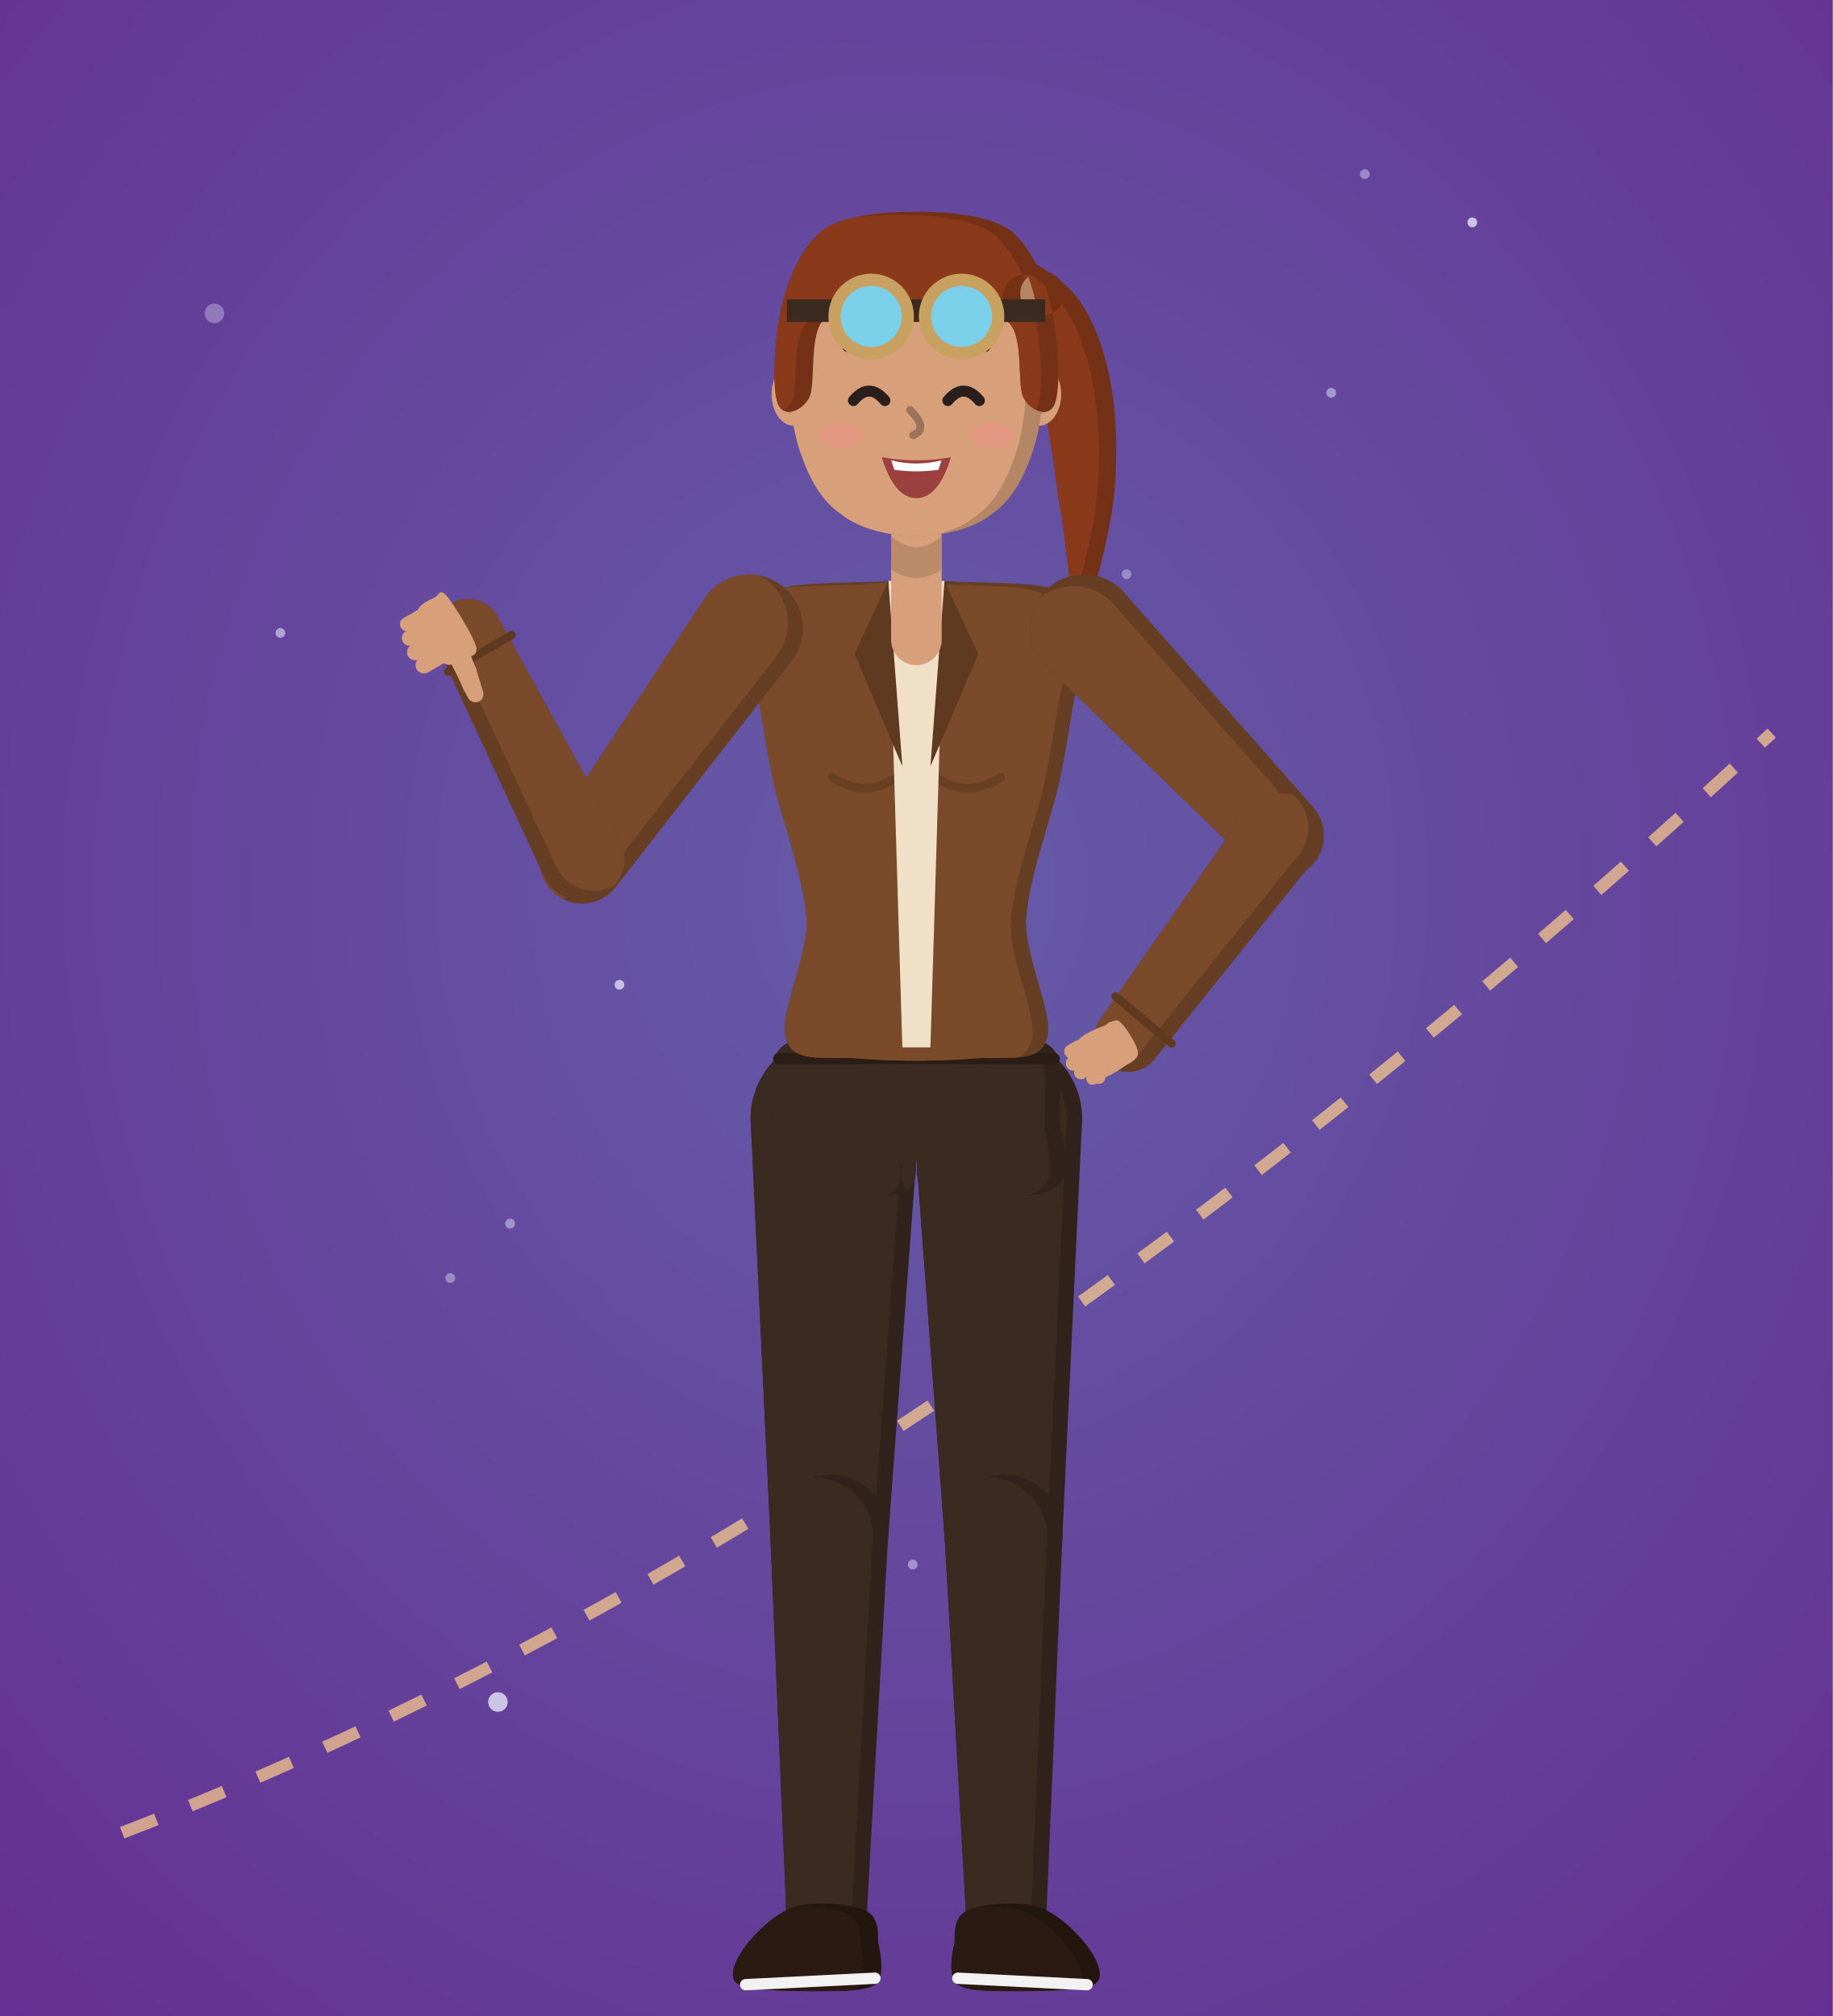
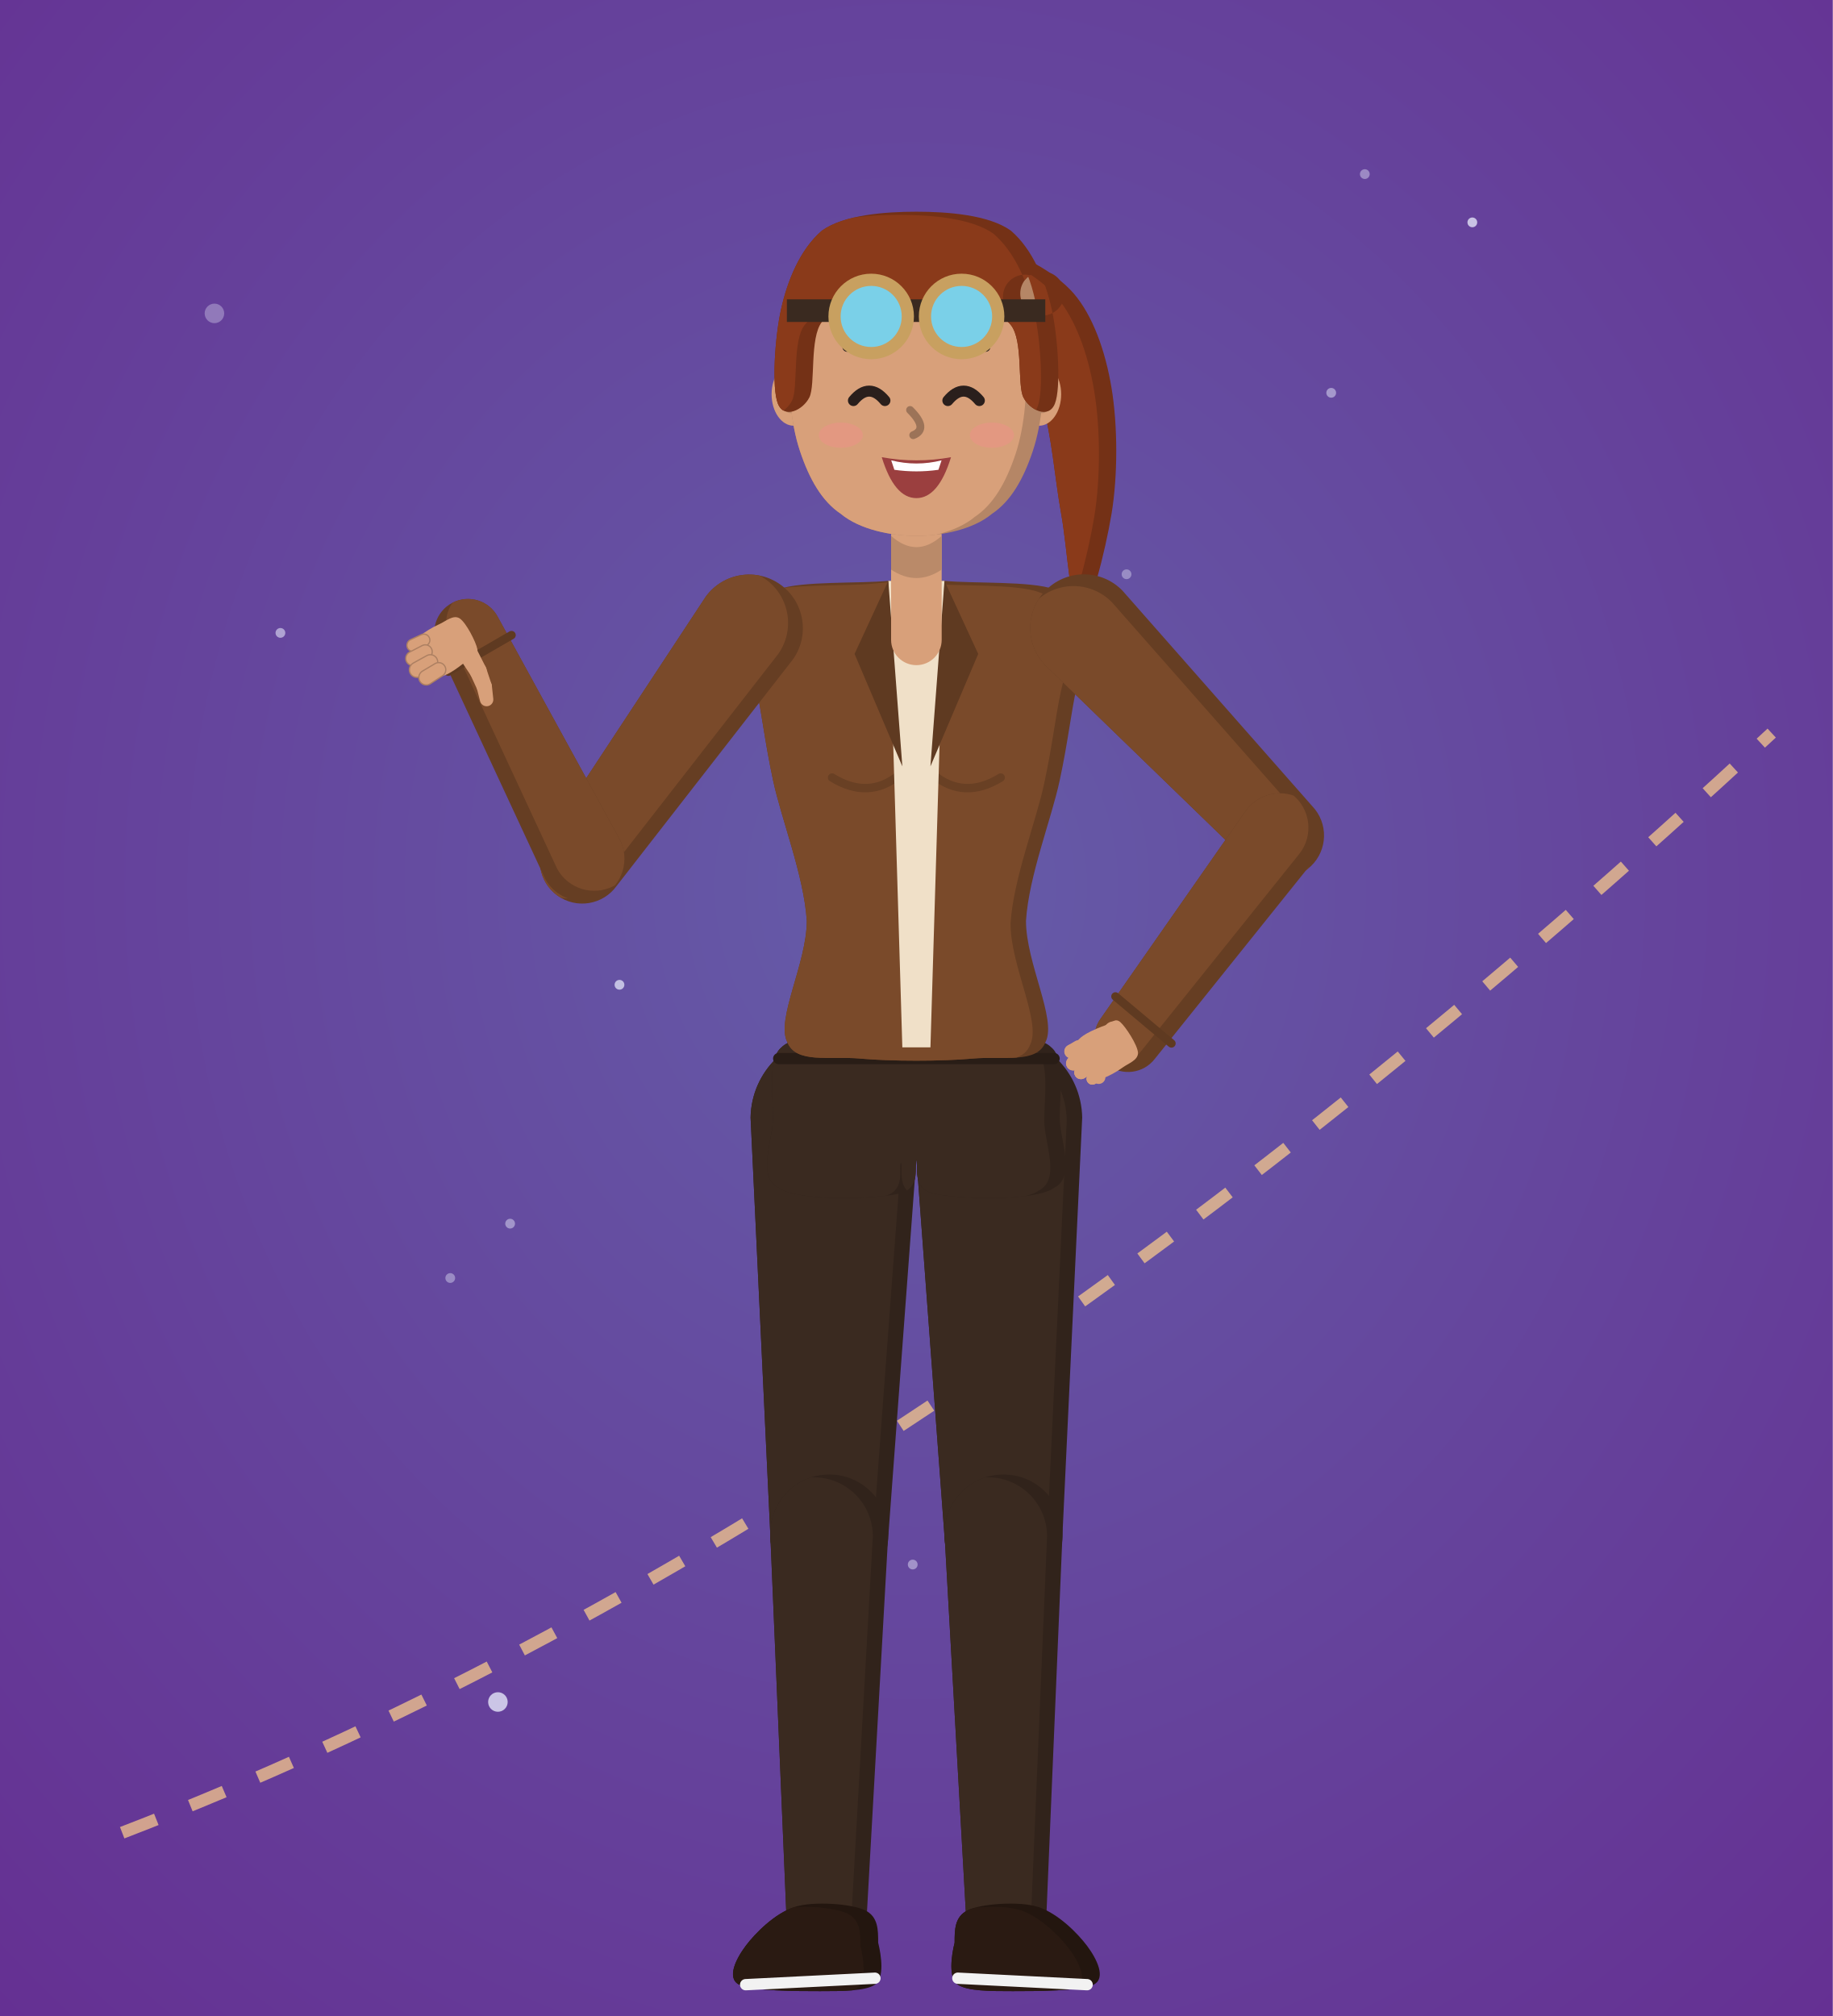
<svg xmlns="http://www.w3.org/2000/svg" viewBox="0 0 300 330" width="300" height="330">
  <defs>
    <radialGradient id="aa-bg" cx="50%" cy="44%" r="80%">
      <stop offset="0%" stop-color="#655ca8" stop-opacity="1" />
      <stop offset="100%" stop-color="#652d91" stop-opacity="1" />
    </radialGradient>
  </defs>
  <rect width="300" height="330" fill="url(#aa-bg)" />
  <circle cx="184.4" cy="94.0" r="0.8" fill="#eef2ff" opacity="0.37" />
  <circle cx="223.4" cy="28.5" r="0.8" fill="#eef2ff" opacity="0.40" />
  <circle cx="35.1" cy="51.3" r="1.6" fill="#eef2ff" opacity="0.32" />
  <circle cx="149.4" cy="256.1" r="0.8" fill="#eef2ff" opacity="0.44" />
  <circle cx="217.9" cy="64.3" r="0.8" fill="#eef2ff" opacity="0.47" />
  <circle cx="81.5" cy="278.6" r="1.6" fill="#eef2ff" opacity="0.75" />
  <circle cx="136.5" cy="75.9" r="0.8" fill="#eef2ff" opacity="0.39" />
  <circle cx="101.4" cy="161.2" r="0.8" fill="#eef2ff" opacity="0.69" />
  <circle cx="83.5" cy="200.3" r="0.8" fill="#eef2ff" opacity="0.44" />
  <circle cx="45.9" cy="103.6" r="0.8" fill="#eef2ff" opacity="0.54" />
  <circle cx="73.7" cy="209.2" r="0.8" fill="#eef2ff" opacity="0.39" />
  <circle cx="241.0" cy="36.4" r="0.8" fill="#eef2ff" opacity="0.73" />
  <path d="M20,300 Q150,250 290,120" stroke="#ffd08a" stroke-width="2" fill="none" stroke-dasharray="6 6" opacity="0.7" />
  <g id="col_rock_rats_miners_union-av">
    <g data-part="hairBack" transform="translate(150,87.72) rotate(0) scale(46) translate(0,1.92)">
      <g transform="translate(0,-1.92) scale(1.12) translate(0,1.92)">
        <clipPath id="col_rock_rats_miners_union-av-hairBackc0">
          <path d="M0.28,-2.81C0.31,-2.83 0.44,-2.76 0.5,-2.69C0.56,-2.62 0.6,-2.51 0.62,-2.39C0.64,-2.27 0.64,-2.11 0.62,-1.99C0.6,-1.87 0.55,-1.67 0.52,-1.67C0.49,-1.67 0.48,-1.88 0.46,-1.99C0.44,-2.1 0.43,-2.24 0.4,-2.34C0.37,-2.44 0.32,-2.51 0.3,-2.59C0.28,-2.67 0.25,-2.79 0.28,-2.81Z" />
        </clipPath>
        <path d="M0.28,-2.81C0.31,-2.83 0.44,-2.76 0.5,-2.69C0.56,-2.62 0.6,-2.51 0.62,-2.39C0.64,-2.27 0.64,-2.11 0.62,-1.99C0.6,-1.87 0.55,-1.67 0.52,-1.67C0.49,-1.67 0.48,-1.88 0.46,-1.99C0.44,-2.1 0.43,-2.24 0.4,-2.34C0.37,-2.44 0.32,-2.51 0.3,-2.59C0.28,-2.67 0.25,-2.79 0.28,-2.81Z" fill="#743116" />
        <g clip-path="url(#col_rock_rats_miners_union-av-hairBackc0)">
          <path d="M0.28,-2.81C0.31,-2.83 0.44,-2.76 0.5,-2.69C0.56,-2.62 0.6,-2.51 0.62,-2.39C0.64,-2.27 0.64,-2.11 0.62,-1.99C0.6,-1.87 0.55,-1.67 0.52,-1.67C0.49,-1.67 0.48,-1.88 0.46,-1.99C0.44,-2.1 0.43,-2.24 0.4,-2.34C0.37,-2.44 0.32,-2.51 0.3,-2.59C0.28,-2.67 0.25,-2.79 0.28,-2.81Z" fill="#8a3a1a" transform="translate(-0.055,0.01)" />
        </g>
      </g>
    </g>
    <g data-part="thighL" transform="translate(163.34,182.48) rotate(0) scale(46) translate(-0.29,-0.14)">
      <clipPath id="col_rock_rats_miners_union-av-thighLc0">
        <path d="M-0.01,0.16L0.1,1.64A0.21,0.21 0 0 0 0.52,1.63L0.59,0.15A0.3,0.3 0 1 0 -0.01,0.16Z" />
      </clipPath>
      <path d="M-0.01,0.16L0.1,1.64A0.21,0.21 0 0 0 0.52,1.63L0.59,0.15A0.3,0.3 0 1 0 -0.01,0.16Z" fill="#31231b" />
      <g clip-path="url(#col_rock_rats_miners_union-av-thighLc0)">
        <path d="M-0.01,0.16L0.1,1.64A0.21,0.21 0 0 0 0.52,1.63L0.59,0.15A0.3,0.3 0 1 0 -0.01,0.16Z" fill="#3a2a20" transform="translate(-0.055,0.01)" />
      </g>
    </g>
    <g data-part="thighR" transform="translate(136.66,182.48) rotate(0) scale(46) translate(0.29,-0.14)">
      <clipPath id="col_rock_rats_miners_union-av-thighRc0">
        <path d="M-0.59,0.15L-0.52,1.63A0.21,0.21 0 0 0 -0.1,1.64L0.01,0.16A0.3,0.3 0 1 0 -0.59,0.15Z" />
      </clipPath>
      <path d="M-0.59,0.15L-0.52,1.63A0.21,0.21 0 0 0 -0.1,1.64L0.01,0.16A0.3,0.3 0 1 0 -0.59,0.15Z" fill="#31231b" />
      <g clip-path="url(#col_rock_rats_miners_union-av-thighRc0)">
        <path d="M-0.59,0.15L-0.52,1.63A0.21,0.21 0 0 0 -0.1,1.64L0.01,0.16A0.3,0.3 0 1 0 -0.59,0.15Z" fill="#3a2a20" transform="translate(-0.055,0.01)" />
      </g>
    </g>
    <g data-part="shinL" transform="translate(164.26,250.56) rotate(0) scale(46) translate(-0.31,-1.62)">
      <clipPath id="col_rock_rats_miners_union-av-shinLc0">
        <path d="M0.1,1.63L0.18,3.05A0.14,0.14 0 0 0 0.46,3.05L0.52,1.63A0.21,0.21 0 1 0 0.1,1.63Z" />
      </clipPath>
      <path d="M0.1,1.63L0.18,3.05A0.14,0.14 0 0 0 0.46,3.05L0.52,1.63A0.21,0.21 0 1 0 0.1,1.63Z" fill="#31231b" />
      <g clip-path="url(#col_rock_rats_miners_union-av-shinLc0)">
        <path d="M0.1,1.63L0.18,3.05A0.14,0.14 0 0 0 0.46,3.05L0.52,1.63A0.21,0.21 0 1 0 0.1,1.63Z" fill="#3a2a20" transform="translate(-0.055,0.01)" />
      </g>
    </g>
    <g data-part="shinR" transform="translate(135.74,250.56) rotate(0) scale(46) translate(0.31,-1.62)">
      <clipPath id="col_rock_rats_miners_union-av-shinRc0">
        <path d="M-0.52,1.63L-0.46,3.05A0.14,0.14 0 0 0 -0.18,3.05L-0.1,1.63A0.21,0.21 0 1 0 -0.52,1.63Z" />
      </clipPath>
      <path d="M-0.52,1.63L-0.46,3.05A0.14,0.14 0 0 0 -0.18,3.05L-0.1,1.63A0.21,0.21 0 1 0 -0.52,1.63Z" fill="#31231b" />
      <g clip-path="url(#col_rock_rats_miners_union-av-shinRc0)">
        <path d="M-0.52,1.63L-0.46,3.05A0.14,0.14 0 0 0 -0.18,3.05L-0.1,1.63A0.21,0.21 0 1 0 -0.52,1.63Z" fill="#3a2a20" transform="translate(-0.055,0.01)" />
      </g>
    </g>
    <g data-part="footL" transform="translate(164.72,315.88) rotate(0) scale(46) translate(-0.32,-3.04)">
      <g transform="translate(0.32,3.04) scale(1.15) translate(-0.32,-3.04)">
        <clipPath id="col_rock_rats_miners_union-av-footLc0">
          <path d="M0.2,2.98C0.24,2.96 0.36,2.95 0.42,2.97C0.48,2.99 0.54,3.05 0.57,3.09C0.6,3.13 0.63,3.19 0.59,3.21C0.55,3.23 0.41,3.23 0.34,3.23C0.27,3.23 0.2,3.23 0.17,3.21C0.14,3.19 0.15,3.12 0.16,3.08C0.16,3.04 0.16,3 0.2,2.98Z" />
        </clipPath>
        <path d="M0.2,2.98C0.24,2.96 0.36,2.95 0.42,2.97C0.48,2.99 0.54,3.05 0.57,3.09C0.6,3.13 0.63,3.19 0.59,3.21C0.55,3.23 0.41,3.23 0.34,3.23C0.27,3.23 0.2,3.23 0.17,3.21C0.14,3.19 0.15,3.12 0.16,3.08C0.16,3.04 0.16,3 0.2,2.98Z" fill="#23160f" />
        <g clip-path="url(#col_rock_rats_miners_union-av-footLc0)">
          <path d="M0.2,2.98C0.24,2.96 0.36,2.95 0.42,2.97C0.48,2.99 0.54,3.05 0.57,3.09C0.6,3.13 0.63,3.19 0.59,3.21C0.55,3.23 0.41,3.23 0.34,3.23C0.27,3.23 0.2,3.23 0.17,3.21C0.14,3.19 0.15,3.12 0.16,3.08C0.16,3.04 0.16,3 0.2,2.98Z" fill="#2a1a12" transform="translate(-0.055,0.01)" />
        </g>
        <path d="M0.17,3.19L0.57,3.21" fill="none" stroke="#f2f2f2" stroke-width="0.035" stroke-linecap="round" />
      </g>
    </g>
    <g data-part="footR" transform="translate(135.28,315.88) rotate(0) scale(46) translate(0.32,-3.04)">
      <g transform="translate(-0.32,3.04) scale(1.15) translate(0.32,-3.04)">
        <clipPath id="col_rock_rats_miners_union-av-footRc0">
          <path d="M-0.2,2.98C-0.24,2.96 -0.36,2.95 -0.42,2.97C-0.48,2.99 -0.54,3.05 -0.57,3.09C-0.6,3.13 -0.63,3.19 -0.59,3.21C-0.55,3.23 -0.41,3.23 -0.34,3.23C-0.27,3.23 -0.2,3.23 -0.17,3.21C-0.14,3.19 -0.15,3.12 -0.16,3.08C-0.16,3.04 -0.16,3 -0.2,2.98Z" />
        </clipPath>
        <path d="M-0.2,2.98C-0.24,2.96 -0.36,2.95 -0.42,2.97C-0.48,2.99 -0.54,3.05 -0.57,3.09C-0.6,3.13 -0.63,3.19 -0.59,3.21C-0.55,3.23 -0.41,3.23 -0.34,3.23C-0.27,3.23 -0.2,3.23 -0.17,3.21C-0.14,3.19 -0.15,3.12 -0.16,3.08C-0.16,3.04 -0.16,3 -0.2,2.98Z" fill="#23160f" />
        <g clip-path="url(#col_rock_rats_miners_union-av-footRc0)">
          <path d="M-0.2,2.98C-0.24,2.96 -0.36,2.95 -0.42,2.97C-0.48,2.99 -0.54,3.05 -0.57,3.09C-0.6,3.13 -0.63,3.19 -0.59,3.21C-0.55,3.23 -0.41,3.23 -0.34,3.23C-0.27,3.23 -0.2,3.23 -0.17,3.21C-0.14,3.19 -0.15,3.12 -0.16,3.08C-0.16,3.04 -0.16,3 -0.2,2.98Z" fill="#2a1a12" transform="translate(-0.055,0.01)" />
        </g>
        <path d="M-0.17,3.19L-0.57,3.21" fill="none" stroke="#f2f2f2" stroke-width="0.035" stroke-linecap="round" />
      </g>
    </g>
    <g data-part="pelvis" transform="translate(150,176.04) rotate(0) scale(46) translate(0,0)">
      <clipPath id="col_rock_rats_miners_union-av-pelvisc0">
        <path d="M0.2,-0.12C0.31,-0.12 0.43,-0.15 0.48,-0.1C0.53,-0.06 0.51,0.07 0.51,0.15C0.51,0.23 0.57,0.36 0.49,0.4C0.42,0.45 0.14,0.44 0.06,0.42C-0.02,0.4 0.01,0.32 0,0.3C-0.01,0.28 0.01,0.28 0,0.3C-0.01,0.32 0.02,0.4 -0.06,0.42C-0.14,0.44 -0.42,0.45 -0.49,0.4C-0.57,0.36 -0.51,0.23 -0.51,0.15C-0.51,0.07 -0.53,-0.06 -0.48,-0.1C-0.43,-0.15 -0.31,-0.12 -0.2,-0.12C-0.09,-0.12 0.09,-0.12 0.2,-0.12Z" />
      </clipPath>
      <path d="M0.2,-0.12C0.31,-0.12 0.43,-0.15 0.48,-0.1C0.53,-0.06 0.51,0.07 0.51,0.15C0.51,0.23 0.57,0.36 0.49,0.4C0.42,0.45 0.14,0.44 0.06,0.42C-0.02,0.4 0.01,0.32 0,0.3C-0.01,0.28 0.01,0.28 0,0.3C-0.01,0.32 0.02,0.4 -0.06,0.42C-0.14,0.44 -0.42,0.45 -0.49,0.4C-0.57,0.36 -0.51,0.23 -0.51,0.15C-0.51,0.07 -0.53,-0.06 -0.48,-0.1C-0.43,-0.15 -0.31,-0.12 -0.2,-0.12C-0.09,-0.12 0.09,-0.12 0.2,-0.12Z" fill="#31231b" />
      <g clip-path="url(#col_rock_rats_miners_union-av-pelvisc0)">
        <path d="M0.2,-0.12C0.31,-0.12 0.43,-0.15 0.48,-0.1C0.53,-0.06 0.51,0.07 0.51,0.15C0.51,0.23 0.57,0.36 0.49,0.4C0.42,0.45 0.14,0.44 0.06,0.42C-0.02,0.4 0.01,0.32 0,0.3C-0.01,0.28 0.01,0.28 0,0.3C-0.01,0.32 0.02,0.4 -0.06,0.42C-0.14,0.44 -0.42,0.45 -0.49,0.4C-0.57,0.36 -0.51,0.23 -0.51,0.15C-0.51,0.07 -0.53,-0.06 -0.48,-0.1C-0.43,-0.15 -0.31,-0.12 -0.2,-0.12C-0.09,-0.12 0.09,-0.12 0.2,-0.12Z" fill="#3a2a20" transform="translate(-0.055,0.01)" />
      </g>
      <path d="M-0.49,-0.06L0.49,-0.06" fill="none" stroke="#291d16" stroke-width="0.04" stroke-linecap="round" />
    </g>
    <g data-part="torso" transform="translate(150,176.04) rotate(0) scale(46) translate(0,0)">
      <clipPath id="col_rock_rats_miners_union-av-torsoc0">
        <path d="M0.1,-1.76C0.2,-1.75 0.41,-1.76 0.49,-1.73C0.58,-1.7 0.6,-1.66 0.61,-1.6C0.62,-1.54 0.59,-1.47 0.57,-1.38C0.55,-1.29 0.54,-1.19 0.51,-1.05C0.48,-0.91 0.4,-0.71 0.39,-0.55C0.39,-0.4 0.5,-0.2 0.46,-0.12C0.43,-0.04 0.31,-0.07 0.2,-0.06C0.09,-0.05 -0.09,-0.05 -0.2,-0.06C-0.31,-0.07 -0.43,-0.04 -0.46,-0.12C-0.5,-0.2 -0.39,-0.4 -0.39,-0.55C-0.4,-0.71 -0.48,-0.91 -0.51,-1.05C-0.54,-1.19 -0.55,-1.29 -0.57,-1.38C-0.59,-1.47 -0.62,-1.54 -0.61,-1.6C-0.6,-1.66 -0.58,-1.7 -0.49,-1.73C-0.41,-1.76 -0.2,-1.75 -0.1,-1.76C-0,-1.77 0,-1.77 0.1,-1.76Z" />
      </clipPath>
      <path d="M0.1,-1.76C0.2,-1.75 0.41,-1.76 0.49,-1.73C0.58,-1.7 0.6,-1.66 0.61,-1.6C0.62,-1.54 0.59,-1.47 0.57,-1.38C0.55,-1.29 0.54,-1.19 0.51,-1.05C0.48,-0.91 0.4,-0.71 0.39,-0.55C0.39,-0.4 0.5,-0.2 0.46,-0.12C0.43,-0.04 0.31,-0.07 0.2,-0.06C0.09,-0.05 -0.09,-0.05 -0.2,-0.06C-0.31,-0.07 -0.43,-0.04 -0.46,-0.12C-0.5,-0.2 -0.39,-0.4 -0.39,-0.55C-0.4,-0.71 -0.48,-0.91 -0.51,-1.05C-0.54,-1.19 -0.55,-1.29 -0.57,-1.38C-0.59,-1.47 -0.62,-1.54 -0.61,-1.6C-0.6,-1.66 -0.58,-1.7 -0.49,-1.73C-0.41,-1.76 -0.2,-1.75 -0.1,-1.76C-0,-1.77 0,-1.77 0.1,-1.76Z" fill="#663e23" />
      <g clip-path="url(#col_rock_rats_miners_union-av-torsoc0)">
        <path d="M0.1,-1.76C0.2,-1.75 0.41,-1.76 0.49,-1.73C0.58,-1.7 0.6,-1.66 0.61,-1.6C0.62,-1.54 0.59,-1.47 0.57,-1.38C0.55,-1.29 0.54,-1.19 0.51,-1.05C0.48,-0.91 0.4,-0.71 0.39,-0.55C0.39,-0.4 0.5,-0.2 0.46,-0.12C0.43,-0.04 0.31,-0.07 0.2,-0.06C0.09,-0.05 -0.09,-0.05 -0.2,-0.06C-0.31,-0.07 -0.43,-0.04 -0.46,-0.12C-0.5,-0.2 -0.39,-0.4 -0.39,-0.55C-0.4,-0.71 -0.48,-0.91 -0.51,-1.05C-0.54,-1.19 -0.55,-1.29 -0.57,-1.38C-0.59,-1.47 -0.62,-1.54 -0.61,-1.6C-0.6,-1.66 -0.58,-1.7 -0.49,-1.73C-0.41,-1.76 -0.2,-1.75 -0.1,-1.76C-0,-1.77 0,-1.77 0.1,-1.76Z" fill="#7a4a2a" transform="translate(-0.055,0.01)" />
      </g>
      <path d="M-0.3,-1.06Q-0.17,-0.98 -0.06,-1.07M0.06,-1.07Q0.17,-0.98 0.3,-1.06" fill="none" stroke="#694024" stroke-width="0.03" stroke-linecap="round" />
      <path d="M-0.1,-1.76L0.1,-1.76L0.05,-0.1L-0.05,-0.1Z" fill="#f0e0c8" />
      <path d="M-0.1,-1.76L-0.22,-1.5L-0.05,-1.1Z M0.1,-1.76L0.22,-1.5L0.05,-1.1Z" fill="#5f3a21" />
    </g>
    <g data-part="neck" transform="translate(150,96) rotate(0) scale(46) translate(0,1.74)">
      <path d="M0.09,-1.55L0.09,-1.92A0.09,0.09 0 1 0 -0.09,-1.92L-0.09,-1.55A0.09,0.09 0 0 0 0.09,-1.55Z" fill="#d8a07a" />
      <path d="M-0.09,-1.92Q0,-1.84 0.09,-1.92L0.09,-1.8Q0,-1.74 -0.09,-1.8Z" fill="#ba8a69" />
    </g>
    <g data-part="upperL" transform="translate(177.14,102.44) rotate(-38) scale(46) translate(-0.59,1.6)">
      <clipPath id="col_rock_rats_miners_union-av-upperLc0">
        <path d="M0.4,-1.57L0.54,-0.56A0.15,0.15 0 0 0 0.84,-0.59L0.78,-1.61A0.19,0.19 0 1 0 0.4,-1.57Z" />
      </clipPath>
      <path d="M0.4,-1.57L0.54,-0.56A0.15,0.15 0 0 0 0.84,-0.59L0.78,-1.61A0.19,0.19 0 1 0 0.4,-1.57Z" fill="#663e23" />
      <g clip-path="url(#col_rock_rats_miners_union-av-upperLc0)">
        <path d="M0.4,-1.57L0.54,-0.56A0.15,0.15 0 0 0 0.84,-0.59L0.78,-1.61A0.19,0.19 0 1 0 0.4,-1.57Z" fill="#7a4a2a" transform="translate(-0.055,0.01)" />
      </g>
    </g>
    <g data-part="upperR" transform="translate(122.86,102.44) rotate(30) scale(46) translate(0.59,1.6)">
      <clipPath id="col_rock_rats_miners_union-av-upperRc0">
        <path d="M-0.78,-1.61L-0.84,-0.59A0.15,0.15 0 0 0 -0.54,-0.56L-0.4,-1.57A0.19,0.19 0 1 0 -0.78,-1.61Z" />
      </clipPath>
      <path d="M-0.78,-1.61L-0.84,-0.59A0.15,0.15 0 0 0 -0.54,-0.56L-0.4,-1.57A0.19,0.19 0 1 0 -0.78,-1.61Z" fill="#663e23" />
      <g clip-path="url(#col_rock_rats_miners_union-av-upperRc0)">
        <path d="M-0.78,-1.61L-0.84,-0.59A0.15,0.15 0 0 0 -0.54,-0.56L-0.4,-1.57A0.19,0.19 0 1 0 -0.78,-1.61Z" fill="#7a4a2a" transform="translate(-0.055,0.01)" />
      </g>
    </g>
    <g data-part="foreL" transform="translate(209.65,136.58) rotate(40) scale(46) translate(-0.69,0.58)">
      <clipPath id="col_rock_rats_miners_union-av-foreLc0">
        <path d="M0.54,-0.57L0.62,0.33A0.12,0.12 0 0 0 0.86,0.32L0.84,-0.58A0.15,0.15 0 1 0 0.54,-0.57Z" />
      </clipPath>
      <path d="M0.54,-0.57L0.62,0.33A0.12,0.12 0 0 0 0.86,0.32L0.84,-0.58A0.15,0.15 0 1 0 0.54,-0.57Z" fill="#663e23" />
      <g clip-path="url(#col_rock_rats_miners_union-av-foreLc0)">
        <path d="M0.54,-0.57L0.62,0.33A0.12,0.12 0 0 0 0.86,0.32L0.84,-0.58A0.15,0.15 0 1 0 0.54,-0.57Z" fill="#7a4a2a" transform="translate(-0.055,0.01)" />
      </g>
      <path d="M0.61,0.24L0.87,0.24" fill="none" stroke="#5f3a21" stroke-width="0.03" stroke-linecap="round" />
    </g>
    <g data-part="foreR" transform="translate(95.42,140.77) rotate(150) scale(46) translate(0.69,0.58)">
      <clipPath id="col_rock_rats_miners_union-av-foreRc0">
        <path d="M-0.84,-0.58L-0.86,0.32A0.12,0.12 0 0 0 -0.62,0.33L-0.54,-0.57A0.15,0.15 0 1 0 -0.84,-0.58Z" />
      </clipPath>
      <path d="M-0.84,-0.58L-0.86,0.32A0.12,0.12 0 0 0 -0.62,0.33L-0.54,-0.57A0.15,0.15 0 1 0 -0.84,-0.58Z" fill="#663e23" />
      <g clip-path="url(#col_rock_rats_miners_union-av-foreRc0)">
        <path d="M-0.84,-0.58L-0.86,0.32A0.12,0.12 0 0 0 -0.62,0.33L-0.54,-0.57A0.15,0.15 0 1 0 -0.84,-0.58Z" fill="#7a4a2a" transform="translate(-0.055,0.01)" />
      </g>
      <path d="M-0.87,0.24L-0.61,0.24" fill="none" stroke="#5f3a21" stroke-width="0.03" stroke-linecap="round" />
    </g>
    <g data-part="handL" transform="translate(184.8,169.77) rotate(60) scale(46) translate(-0.74,-0.32)">
      <g transform="translate(0.74,0.32) scale(-0.98,0.98)">
        <g transform="scale(0.0042)">
          <path d="M-15.5,0C-9.67,-3 9.25,-2 15,0C20.75,2 18,7 19,12C20,17 21,25.17 21,30C21,34.83 20.5,38.17 19,41C17.5,43.83 14.67,45.5 12,47C9.33,48.5 6,49.67 3,50C0,50.33 -3.17,49.83 -6,49C-8.83,48.17 -11.75,47 -14,45C-16.25,43 -18.5,41.5 -19.5,37C-20.5,32.5 -20.67,24.17 -20,18C-19.33,11.83 -21.33,3 -15.5,0Z" fill="#d8a07a" />
          <path d="M-20.3,39.89L-20.41,45.28A5.03,5.03 0 0 0 -10.38,45.98L-9.74,40.63A5.3,5.3 0 1 0 -20.3,39.89Z" fill="#d8a07a" />
          <path d="M-20.41,45.39a5.03,5.03 0 1 0 10.07,0a5.03,5.03 0 1 0 -10.07,0Z" fill="#d8a07a" />
          <path d="M-20.16,45.59a4.77,4.77 0 1 0 9.54,0a4.77,4.77 0 1 0 -9.54,0Z" fill="#d8a07a" />
          <path d="M-11.6,44.1L-11.48,51.29A5.79,5.79 0 0 0 0.09,51.59L0.59,44.42A6.1,6.1 0 1 0 -11.6,44.1Z" fill="#d8a07a" />
          <path d="M-11.48,51.2a5.79,5.79 0 1 0 11.59,0a5.79,5.79 0 1 0 -11.59,0Z" fill="#d8a07a" />
          <path d="M-11.19,51.46a5.49,5.49 0 1 0 10.98,0a5.49,5.49 0 1 0 -10.98,0Z" fill="#d8a07a" />
          <path d="M-1.99,45.27L-1.67,53.17A6.17,6.17 0 0 0 10.67,53.17L10.99,45.27A6.5,6.5 0 1 0 -1.99,45.27Z" fill="#d8a07a" />
          <path d="M-1.67,52.92a6.17,6.17 0 1 0 12.35,0a6.17,6.17 0 1 0 -12.35,0Z" fill="#d8a07a" />
          <path d="M-1.35,53.2a5.85,5.85 0 1 0 11.7,0a5.85,5.85 0 1 0 -11.7,0Z" fill="#d8a07a" />
          <path d="M7.72,42.5L8.28,49.67A5.98,5.98 0 0 0 20.24,49.25L20.3,42.06A6.3,6.3 0 1 0 7.72,42.5Z" fill="#d8a07a" />
          <path d="M8.27,49.2a5.98,5.98 0 1 0 11.97,0a5.98,5.98 0 1 0 -11.97,0Z" fill="#d8a07a" />
          <path d="M8.59,49.46a5.67,5.67 0 1 0 11.34,0a5.67,5.67 0 1 0 -11.34,0Z" fill="#d8a07a" />
        </g>
        <g transform="scale(0.0042)">
          <path d="M2.57,7.29L-1.56,27.65A7.4,7.4 0 0 0 12.72,31.42L19.17,11.67A8.6,8.6 0 1 0 2.57,7.29Z" fill="#d8a07a" />
          <path d="M0.77,23.6L-10.07,33.25A6.6,6.6 0 0 0 -1.85,43.56L9.98,35.15A7.4,7.4 0 1 0 0.77,23.6Z" fill="#d8a07a" />
          <path d="M-7.19,31.76L-18.26,34.37A5.8,5.8 0 0 0 -16.4,45.79L-5.07,44.75A6.6,6.6 0 1 0 -7.19,31.76Z" fill="#d8a07a" />
        </g>
      </g>
    </g>
    <g data-part="handR" transform="translate(76.71,103.77) rotate(150) scale(46) translate(0.74,-0.32)">
      <g transform="translate(-0.74,0.32) scale(0.98,0.98)">
        <g transform="scale(0.0042)">
-           <path d="M0,-13C2.67,-22 11,-16 16,-16C21,-16 27.17,-16.67 30,-13C32.83,-9.33 32.67,-1.17 33,6C33.33,13.17 33.17,24.17 32,30C30.83,35.83 29.67,39 26,41C22.33,43 14.33,42.5 10,42C5.67,41.5 1.67,47.17 -0,38C-1.67,28.83 -2.67,-4 0,-13Z" fill="#d8a07a" />
-           <path d="M24,3.2L47,3.2A7.2,7.2 0 1 0 47,-11.2L24,-11.2A7.2,7.2 0 0 0 24,3.2Z" fill="#d8a07a" />
-           <path d="M24,16.5L48,16.5A7,7 0 1 0 48,2.5L24,2.5A7,7 0 0 0 24,16.5Z" fill="#d8a07a" />
-           <path d="M23,29.2L46,29.2A6.7,6.7 0 1 0 46,15.8L23,15.8A6.7,6.7 0 0 0 23,29.2Z" fill="#d8a07a" />
-           <path d="M22,40L42,40A6,6 0 1 0 42,28L22,28A6,6 0 0 0 22,40Z" fill="#d8a07a" />
-           <path d="M25.59,-7.52L26.59,-27.57A8.6,8.6 0 0 0 9.5,-29.28L6.51,-9.43A9.6,9.6 0 1 0 25.59,-7.52Z" fill="#d8a07a" />
-           <path d="M26.56,-27.15L27.76,-39.23A7.8,7.8 0 0 0 12.41,-41.79L9.63,-29.97A8.6,8.6 0 1 0 26.56,-27.15Z" fill="#d8a07a" />
-           <path d="M27.8,-39.81L28,-47.83A7,7 0 0 0 14.17,-49.55L12.39,-41.73A7.8,7.8 0 1 0 27.8,-39.81Z" fill="#d8a07a" />
+           <path d="M-0,15.5C-3,9.67 -2,-9.25 0,-15C2,-20.75 7,-18 12,-19C17,-20 25.17,-21 30,-21C34.83,-21 38.17,-20.5 41,-19C43.83,-17.5 45.5,-14.67 47,-12C48.5,-9.33 49.67,-6 50,-3C50.33,0 49.83,3.17 49,6C48.17,8.83 47,11.75 45,14C43,16.25 41.5,18.5 37,19.5C32.5,20.5 24.17,20.67 18,20C11.83,19.33 3,21.33 -0,15.5Z" fill="#d8a07a" />
+           <path d="M39.85,20.3L46.15,20.47A5.03,5.03 0 0 0 46.85,10.44L40.59,9.73A5.3,5.3 0 1 0 39.85,20.3Z" fill="#d8a07a" />
+           <path d="M46.5,10.41L36.52,9.98A4.77,4.77 0 0 0 35.85,19.49L45.8,20.45A5.03,5.03 0 1 0 46.5,10.41Z" fill="#d8a07a" />
+           <path d="M37.83,10.22L35.19,9.33A4.5,4.5 0 0 0 31.54,17.53L33.97,18.9A4.77,4.77 0 1 0 37.83,10.22Z" fill="#d8a07a" />
+           <path d="M44.06,11.6L52.46,11.51A5.79,5.79 0 0 0 52.76,-0.06L44.38,-0.59A6.1,6.1 0 1 0 44.06,11.6Z" fill="#d8a07a" />
+           <path d="M52.41,-0.08L40.06,-0.09A5.49,5.49 0 0 0 39.77,10.88L52.1,11.51A5.79,5.79 0 1 0 52.41,-0.08Z" fill="#d8a07a" />
+           <path d="M41.61,0.13L38.27,-0.86A5.18,5.18 0 0 0 34.48,8.75L37.6,10.31A5.49,5.49 0 1 0 41.61,0.13Z" fill="#d8a07a" />
+           <path d="M45.23,2L54.46,1.67A6.17,6.17 0 0 0 54.46,-10.67L45.23,-11A6.5,6.5 0 1 0 45.23,2Z" fill="#d8a07a" />
+           <path d="M54.09,-10.67L40.8,-10.35A5.85,5.85 0 0 0 40.8,1.35L54.09,1.67A6.17,6.17 0 1 0 54.09,-10.67Z" fill="#d8a07a" />
+           <path d="M42.47,-10.15L38.77,-11.15A5.52,5.52 0 0 0 35,-0.8L38.48,0.81A5.85,5.85 0 1 0 42.47,-10.15Z" fill="#d8a07a" />
+           <path d="M42.46,-7.72L50.83,-8.32A5.98,5.98 0 0 0 50.41,-20.28L42.02,-20.3A6.3,6.3 0 1 0 42.46,-7.72Z" fill="#d8a07a" />
+           <path d="M50.03,-20.27L37.71,-19.52A5.67,5.67 0 0 0 38.11,-8.19L50.45,-8.31A5.98,5.98 0 1 0 50.03,-20.27Z" fill="#d8a07a" />
+           <path d="M39.31,-19.39L35.91,-20.16A5.35,5.35 0 0 0 32.62,-10.02L35.82,-8.65A5.67,5.67 0 1 0 39.31,-19.39Z" fill="#d8a07a" />
+           <path d="M17.58,-11.53L16.31,-32.26A7.4,7.4 0 0 0 1.53,-32.21L0.41,-11.46A8.6,8.6 0 1 0 17.58,-11.53Z" fill="#d8a07a" />
+           <path d="M16.29,-31.13L17.62,-45.58A6.6,6.6 0 0 0 4.59,-47.51L1.67,-33.3A7.4,7.4 0 1 0 16.29,-31.13Z" fill="#d8a07a" />
+           <path d="M17.41,-44.4L20.49,-55.35A5.8,5.8 0 0 0 9.6,-59.25L5.01,-48.85A6.6,6.6 0 1 0 17.41,-44.4Z" fill="#d8a07a" />
+         </g>
+         <g transform="scale(0.0042)">
+           <path d="M46.55,10.04L36.56,9.55A5.19,5.19 0 0 0 35.84,19.91L45.79,20.82A5.41,5.41 0 1 0 46.55,10.04Z" fill="#d8a07a" stroke="#ad8062" stroke-width="1.1" />
+         </g>
+         <g transform="scale(0.0042)">
+           <path d="M52.44,-0.5L40.09,-0.58A5.98,5.98 0 0 0 39.78,11.37L52.11,11.94A6.22,6.22 0 1 0 52.44,-0.5Z" fill="#d8a07a" stroke="#ad8062" stroke-width="1.1" />
+         </g>
+         <g transform="scale(0.0042)">
+           <path d="M54.11,-11.13L40.82,-10.87A6.37,6.37 0 0 0 40.82,1.87L54.11,2.13A6.63,6.63 0 1 0 54.11,-11.13Z" fill="#d8a07a" stroke="#ad8062" stroke-width="1.1" />
+         </g>
+         <g transform="scale(0.0042)">
+           <path d="M50.04,-20.71L37.71,-20.03A6.17,6.17 0 0 0 38.14,-7.69L50.49,-7.87A6.43,6.43 0 1 0 50.04,-20.71Z" fill="#d8a07a" stroke="#ad8062" stroke-width="1.1" />
        </g>
      </g>
    </g>
    <g data-part="head" transform="translate(150,87.72) rotate(0) scale(46) translate(0,1.92)">
      <g transform="translate(0,-1.92) scale(1.12) translate(0,1.92)">
        <path d="M0.32,-2.37a0.07,0.1 0 1 0 0.14,0a0.07,0.1 0 1 0 -0.14,0ZM-0.46,-2.37a0.07,0.1 0 1 0 0.14,0a0.07,0.1 0 1 0 -0.14,0Z" fill="#d8a07a" />
        <path d="M0.37,-2.36a0.03,0.05 0 1 0 0.06,0a0.03,0.05 0 1 0 -0.06,0ZM-0.43,-2.36a0.03,0.05 0 1 0 0.06,0a0.03,0.05 0 1 0 -0.06,0Z" fill="#ba8a69" />
        <clipPath id="col_rock_rats_miners_union-av-headc2">
          <path d="M0,-2.89C0.1,-2.89 0.23,-2.89 0.3,-2.83C0.37,-2.77 0.39,-2.62 0.4,-2.51C0.41,-2.4 0.4,-2.28 0.37,-2.19C0.34,-2.1 0.3,-2.03 0.24,-1.99C0.18,-1.94 0.08,-1.92 0,-1.92C-0.08,-1.92 -0.18,-1.94 -0.24,-1.99C-0.3,-2.03 -0.34,-2.1 -0.37,-2.19C-0.4,-2.28 -0.41,-2.4 -0.4,-2.51C-0.39,-2.62 -0.37,-2.77 -0.3,-2.83C-0.23,-2.89 -0.1,-2.89 0,-2.89Z" />
        </clipPath>
        <path d="M0,-2.89C0.1,-2.89 0.23,-2.89 0.3,-2.83C0.37,-2.77 0.39,-2.62 0.4,-2.51C0.41,-2.4 0.4,-2.28 0.37,-2.19C0.34,-2.1 0.3,-2.03 0.24,-1.99C0.18,-1.94 0.08,-1.92 0,-1.92C-0.08,-1.92 -0.18,-1.94 -0.24,-1.99C-0.3,-2.03 -0.34,-2.1 -0.37,-2.19C-0.4,-2.28 -0.41,-2.4 -0.4,-2.51C-0.39,-2.62 -0.37,-2.77 -0.3,-2.83C-0.23,-2.89 -0.1,-2.89 0,-2.89Z" fill="#b58666" />
        <g clip-path="url(#col_rock_rats_miners_union-av-headc2)">
          <path d="M0,-2.89C0.1,-2.89 0.23,-2.89 0.3,-2.83C0.37,-2.77 0.39,-2.62 0.4,-2.51C0.41,-2.4 0.4,-2.28 0.37,-2.19C0.34,-2.1 0.3,-2.03 0.24,-1.99C0.18,-1.94 0.08,-1.92 0,-1.92C-0.08,-1.92 -0.18,-1.94 -0.24,-1.99C-0.3,-2.03 -0.34,-2.1 -0.37,-2.19C-0.4,-2.28 -0.41,-2.4 -0.4,-2.51C-0.39,-2.62 -0.37,-2.77 -0.3,-2.83C-0.23,-2.89 -0.1,-2.89 0,-2.89Z" fill="#d8a07a" transform="translate(-0.055,0.01)" />
        </g>
        <path d="M0.17,-2.24a0.07,0.04 0 1 0 0.14,0a0.07,0.04 0 1 0 -0.14,0ZM-0.31,-2.24a0.07,0.04 0 1 0 0.14,0a0.07,0.04 0 1 0 -0.14,0Z" fill="#ee8f88" opacity="0.5" />
        <path d="M-0.02,-2.32Q0.04,-2.26 -0.01,-2.24" fill="none" stroke="#9c7358" stroke-width="0.025" stroke-linecap="round" />
        <path d="M-0.2,-2.35Q-0.15,-2.41 -0.1,-2.35" fill="none" stroke="#2a1f1c" stroke-width="0.035" stroke-linecap="round" />
        <path d="M0.2,-2.35Q0.15,-2.41 0.1,-2.35" fill="none" stroke="#2a1f1c" stroke-width="0.035" stroke-linecap="round" />
        <path d="M-0.22,-2.52Q-0.15,-2.56 -0.08,-2.52" fill="none" stroke="#2a1f1c" stroke-width="0.03" stroke-linecap="round" />
        <path d="M0.22,-2.52Q0.15,-2.56 0.08,-2.52" fill="none" stroke="#2a1f1c" stroke-width="0.03" stroke-linecap="round" />
        <path d="M-0.11,-2.17Q0,-2.15 0.11,-2.17Q0.07,-2.04 0,-2.04Q-0.07,-2.04 -0.11,-2.17Z" fill="#9b3f3f" />
        <path d="M-0.08,-2.16Q0,-2.14 0.08,-2.16L0.07,-2.13Q0,-2.12 -0.07,-2.13Z" fill="#fff" />
        <clipPath id="col_rock_rats_miners_union-av-headc11">
          <path d="M0,-2.95C0.1,-2.95 0.23,-2.94 0.3,-2.89C0.37,-2.83 0.41,-2.73 0.43,-2.64C0.45,-2.55 0.46,-2.39 0.44,-2.34C0.42,-2.29 0.36,-2.32 0.34,-2.36C0.32,-2.4 0.34,-2.54 0.3,-2.59C0.26,-2.64 0.17,-2.64 0.1,-2.65C0.03,-2.66 -0.05,-2.68 -0.12,-2.67C-0.19,-2.66 -0.26,-2.65 -0.3,-2.6C-0.34,-2.55 -0.32,-2.4 -0.34,-2.36C-0.36,-2.32 -0.42,-2.29 -0.44,-2.34C-0.46,-2.39 -0.45,-2.55 -0.43,-2.64C-0.41,-2.73 -0.37,-2.83 -0.3,-2.89C-0.23,-2.94 -0.1,-2.95 0,-2.95ZM0.33,-2.69a0.07,0.07 0 1 0 0.14,0a0.07,0.07 0 1 0 -0.14,0Z" />
        </clipPath>
        <path d="M0,-2.95C0.1,-2.95 0.23,-2.94 0.3,-2.89C0.37,-2.83 0.41,-2.73 0.43,-2.64C0.45,-2.55 0.46,-2.39 0.44,-2.34C0.42,-2.29 0.36,-2.32 0.34,-2.36C0.32,-2.4 0.34,-2.54 0.3,-2.59C0.26,-2.64 0.17,-2.64 0.1,-2.65C0.03,-2.66 -0.05,-2.68 -0.12,-2.67C-0.19,-2.66 -0.26,-2.65 -0.3,-2.6C-0.34,-2.55 -0.32,-2.4 -0.34,-2.36C-0.36,-2.32 -0.42,-2.29 -0.44,-2.34C-0.46,-2.39 -0.45,-2.55 -0.43,-2.64C-0.41,-2.73 -0.37,-2.83 -0.3,-2.89C-0.23,-2.94 -0.1,-2.95 0,-2.95ZM0.33,-2.69a0.07,0.07 0 1 0 0.14,0a0.07,0.07 0 1 0 -0.14,0Z" fill="#743116" />
        <g clip-path="url(#col_rock_rats_miners_union-av-headc11)">
          <path d="M0,-2.95C0.1,-2.95 0.23,-2.94 0.3,-2.89C0.37,-2.83 0.41,-2.73 0.43,-2.64C0.45,-2.55 0.46,-2.39 0.44,-2.34C0.42,-2.29 0.36,-2.32 0.34,-2.36C0.32,-2.4 0.34,-2.54 0.3,-2.59C0.26,-2.64 0.17,-2.64 0.1,-2.65C0.03,-2.66 -0.05,-2.68 -0.12,-2.67C-0.19,-2.66 -0.26,-2.65 -0.3,-2.6C-0.34,-2.55 -0.32,-2.4 -0.34,-2.36C-0.36,-2.32 -0.42,-2.29 -0.44,-2.34C-0.46,-2.39 -0.45,-2.55 -0.43,-2.64C-0.41,-2.73 -0.37,-2.83 -0.3,-2.89C-0.23,-2.94 -0.1,-2.95 0,-2.95ZM0.33,-2.69a0.07,0.07 0 1 0 0.14,0a0.07,0.07 0 1 0 -0.14,0Z" fill="#8a3a1a" transform="translate(-0.055,0.01)" />
        </g>
      </g>
    </g>
  </g>
  <g transform="translate(150.0,51.8)">
    <rect x="-21.2" y="-2.8" width="42.3" height="3.7" fill="#3a2a20" />
    <circle cx="-7.4" cy="0" r="6.0" fill="#7ad0e8" stroke="#c8a060" stroke-width="2" />
    <circle cx="7.4" cy="0" r="6.0" fill="#7ad0e8" stroke="#c8a060" stroke-width="2" />
  </g>
</svg>
